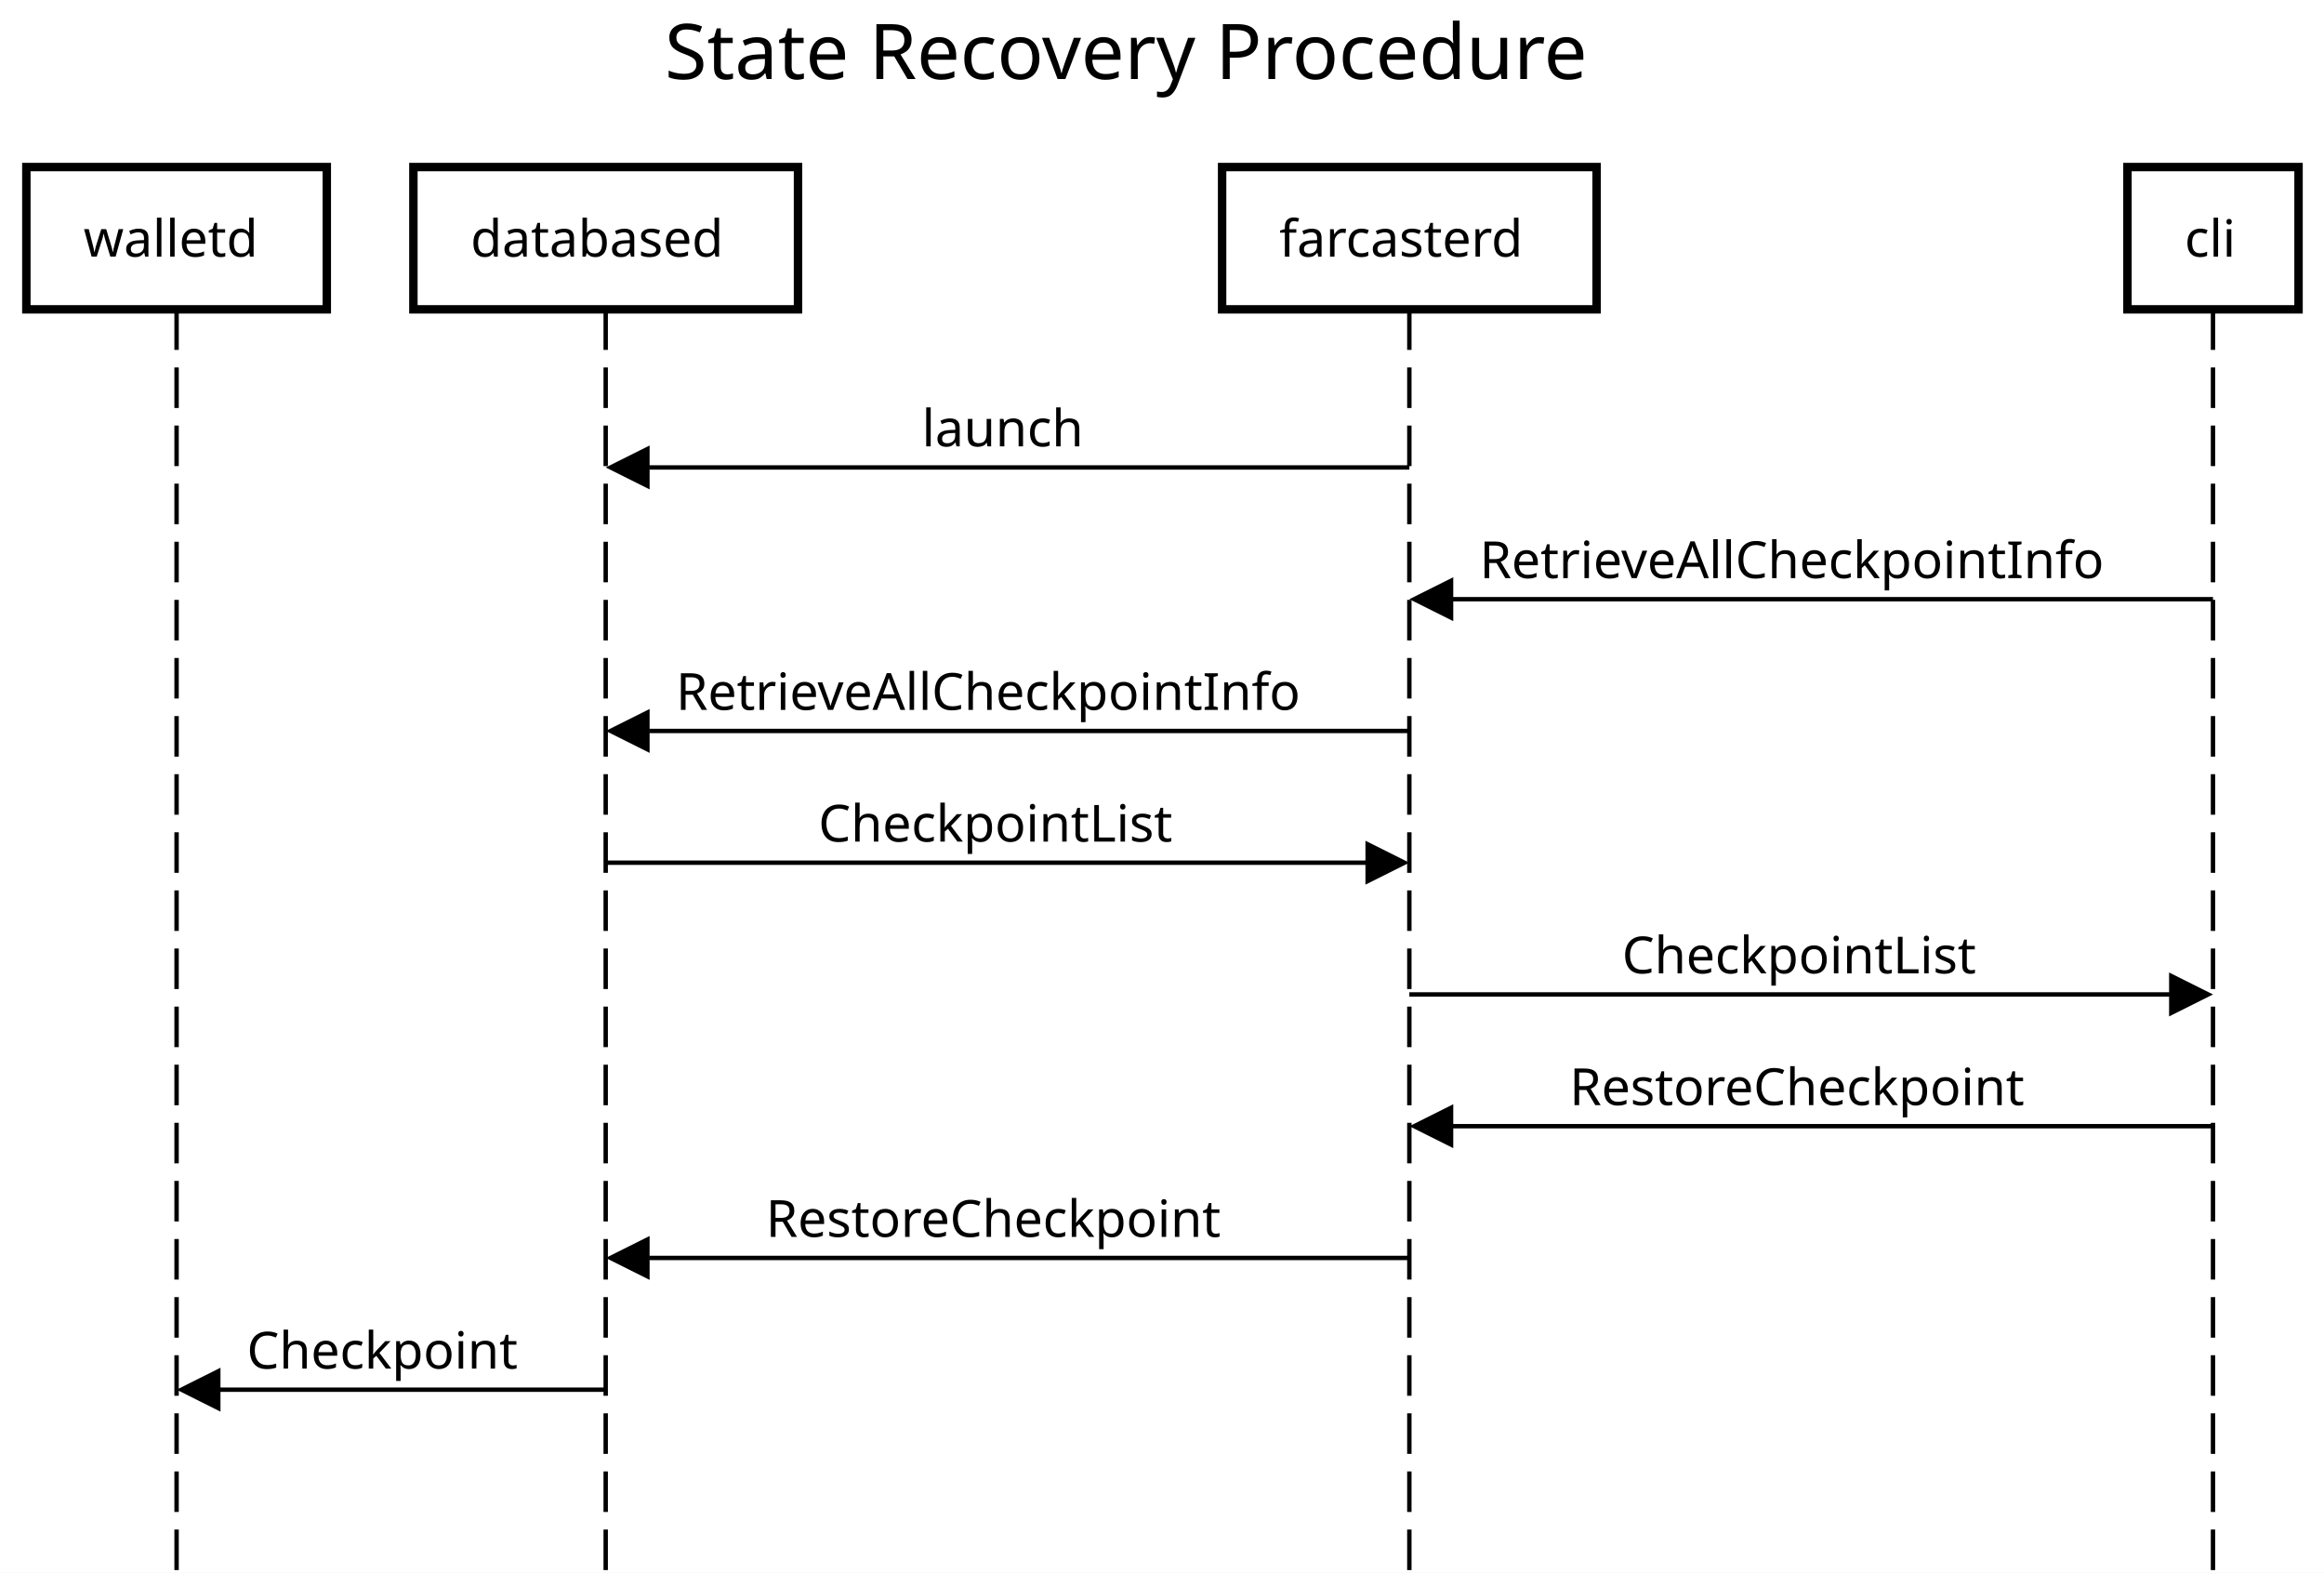
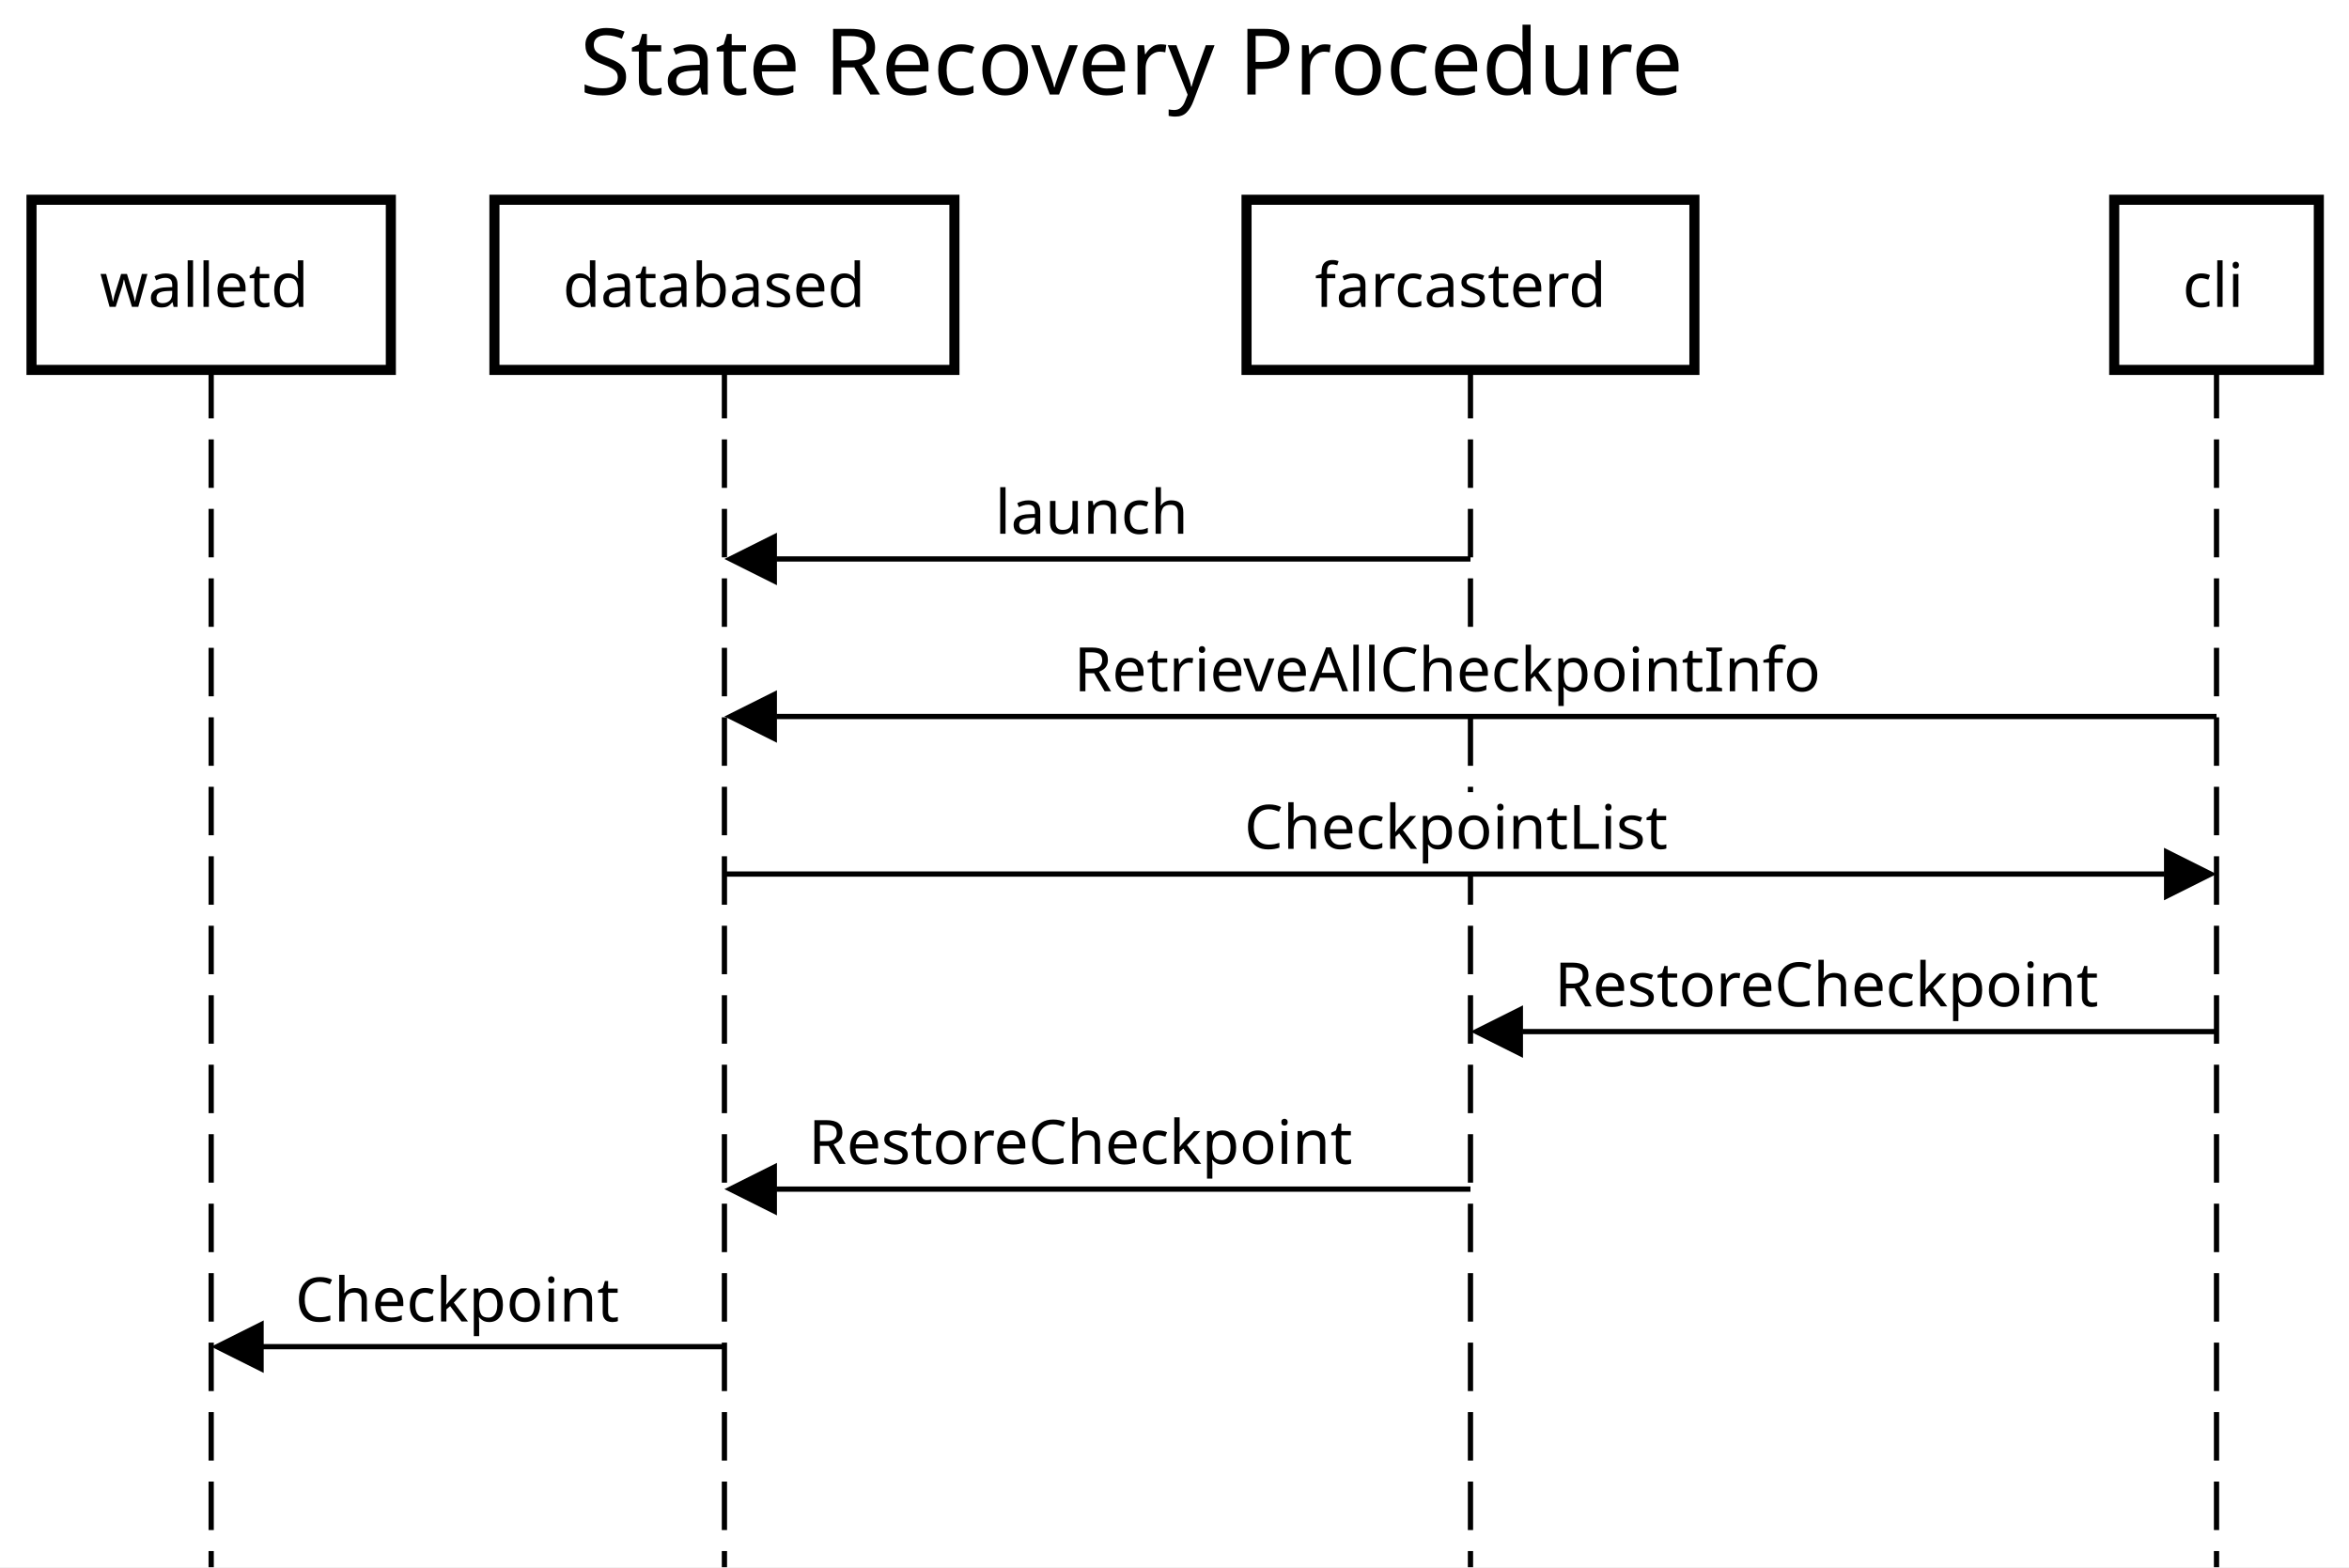
- <svg xmlns="http://www.w3.org/2000/svg" version="1.1" width="665" height="450">
+ <svg xmlns="http://www.w3.org/2000/svg" version="1.1" width="562" height="375">
  <defs />
  <g>
    <g />
    <g />
    <g />
    <g />
    <g />
    <g />
-     <g />
-     <g />
    <g>
-       <rect fill="white" stroke="none" x="0" y="0" width="665" height="450" />
+       <rect fill="white" stroke="none" x="0" y="0" width="562" height="375" />
    </g>
    <g>
-       <text fill="black" stroke="none" font-family="sans-serif" font-size="16.5pt" font-style="normal" font-weight="normal" text-decoration="normal" x="190.21" y="22.618" text-anchor="start" dominant-baseline="alphabetic" xml:space="preserve">State Recovery Procedure</text>
+       <text fill="black" stroke="none" font-family="sans-serif" font-size="16.5pt" font-style="normal" font-weight="normal" text-decoration="normal" x="138.743" y="22.618" text-anchor="start" dominant-baseline="alphabetic" xml:space="preserve">State Recovery Procedure</text>
    </g>
    <g />
    <g>
-       <path fill="none" stroke="black" paint-order="fill stroke markers" d=" M 50.525 88.512 L 50.525 450.399" stroke-miterlimit="10" stroke-width="1.257" stroke-dasharray="11.599,5.026" />
-       <path fill="none" stroke="black" paint-order="fill stroke markers" d=" M 173.318 88.512 L 173.318 450.399" stroke-miterlimit="10" stroke-width="1.257" stroke-dasharray="11.599,5.026" />
-       <path fill="none" stroke="black" paint-order="fill stroke markers" d=" M 403.277 88.512 L 403.277 450.399" stroke-miterlimit="10" stroke-width="1.257" stroke-dasharray="11.599,5.026" />
-       <path fill="none" stroke="black" paint-order="fill stroke markers" d=" M 633.237 88.512 L 633.237 450.399" stroke-miterlimit="10" stroke-width="1.257" stroke-dasharray="11.599,5.026" />
+       <path fill="none" stroke="black" paint-order="fill stroke markers" d=" M 50.525 88.512 L 50.525 375.006" stroke-miterlimit="10" stroke-width="1.257" stroke-dasharray="11.599,5.026" />
+       <path fill="none" stroke="black" paint-order="fill stroke markers" d=" M 173.318 88.512 L 173.318 375.006" stroke-miterlimit="10" stroke-width="1.257" stroke-dasharray="11.599,5.026" />
+       <path fill="none" stroke="black" paint-order="fill stroke markers" d=" M 351.811 88.512 L 351.811 375.006" stroke-miterlimit="10" stroke-width="1.257" stroke-dasharray="11.599,5.026" />
+       <path fill="none" stroke="black" paint-order="fill stroke markers" d=" M 530.304 88.512 L 530.304 375.006" stroke-miterlimit="10" stroke-width="1.257" stroke-dasharray="11.599,5.026" />
    </g>
    <g>
      <path fill="none" stroke="none" />
      <g>
        <path fill="white" stroke="black" paint-order="fill stroke markers" d=" M 7.539 47.799 L 93.51 47.799 L 93.51 88.512 L 7.539 88.512 L 7.539 47.799 Z" stroke-miterlimit="10" stroke-width="2.413" stroke-dasharray="" />
      </g>
      <g>
        <g />
        <text fill="black" stroke="none" font-family="sans-serif" font-size="11pt" font-style="normal" font-weight="normal" text-decoration="normal" x="23.9" y="73.433" text-anchor="start" dominant-baseline="alphabetic" xml:space="preserve">walletd</text>
      </g>
      <path fill="none" stroke="none" />
      <g>
        <path fill="white" stroke="black" paint-order="fill stroke markers" d=" M 118.291 47.799 L 228.345 47.799 L 228.345 88.512 L 118.291 88.512 L 118.291 47.799 Z" stroke-miterlimit="10" stroke-width="2.413" stroke-dasharray="" />
      </g>
      <g>
        <g />
        <text fill="black" stroke="none" font-family="sans-serif" font-size="11pt" font-style="normal" font-weight="normal" text-decoration="normal" x="134.651" y="73.433" text-anchor="start" dominant-baseline="alphabetic" xml:space="preserve">databased</text>
      </g>
      <path fill="none" stroke="none" />
      <g>
-         <path fill="white" stroke="black" paint-order="fill stroke markers" d=" M 349.7 47.799 L 456.854 47.799 L 456.854 88.512 L 349.7 88.512 L 349.7 47.799 Z" stroke-miterlimit="10" stroke-width="2.413" stroke-dasharray="" />
+         <path fill="white" stroke="black" paint-order="fill stroke markers" d=" M 298.234 47.799 L 405.388 47.799 L 405.388 88.512 L 298.234 88.512 L 298.234 47.799 Z" stroke-miterlimit="10" stroke-width="2.413" stroke-dasharray="" />
      </g>
      <g>
        <g />
-         <text fill="black" stroke="none" font-family="sans-serif" font-size="11pt" font-style="normal" font-weight="normal" text-decoration="normal" x="366.061" y="73.433" text-anchor="start" dominant-baseline="alphabetic" xml:space="preserve">farcasterd</text>
+         <text fill="black" stroke="none" font-family="sans-serif" font-size="11pt" font-style="normal" font-weight="normal" text-decoration="normal" x="314.594" y="73.433" text-anchor="start" dominant-baseline="alphabetic" xml:space="preserve">farcasterd</text>
      </g>
      <path fill="none" stroke="none" />
      <g>
-         <path fill="white" stroke="black" paint-order="fill stroke markers" d=" M 608.76 47.799 L 657.714 47.799 L 657.714 88.512 L 608.76 88.512 L 608.76 47.799 Z" stroke-miterlimit="10" stroke-width="2.413" stroke-dasharray="" />
+         <path fill="white" stroke="black" paint-order="fill stroke markers" d=" M 505.827 47.799 L 554.781 47.799 L 554.781 88.512 L 505.827 88.512 L 505.827 47.799 Z" stroke-miterlimit="10" stroke-width="2.413" stroke-dasharray="" />
      </g>
      <g>
        <g />
-         <text fill="black" stroke="none" font-family="sans-serif" font-size="11pt" font-style="normal" font-weight="normal" text-decoration="normal" x="625.121" y="73.433" text-anchor="start" dominant-baseline="alphabetic" xml:space="preserve">cli</text>
+         <text fill="black" stroke="none" font-family="sans-serif" font-size="11pt" font-style="normal" font-weight="normal" text-decoration="normal" x="522.187" y="73.433" text-anchor="start" dominant-baseline="alphabetic" xml:space="preserve">cli</text>
      </g>
    </g>
    <g>
      <g>
        <g>
-           <rect fill="white" stroke="none" x="261.519" y="114.145" width="53.557" height="19.602" />
+           <rect fill="white" stroke="none" x="235.786" y="114.145" width="53.557" height="19.602" />
        </g>
-         <text fill="black" stroke="none" font-family="sans-serif" font-size="11pt" font-style="normal" font-weight="normal" text-decoration="normal" x="263.781" y="127.716" text-anchor="start" dominant-baseline="alphabetic" xml:space="preserve">launch</text>
+         <text fill="black" stroke="none" font-family="sans-serif" font-size="11pt" font-style="normal" font-weight="normal" text-decoration="normal" x="238.048" y="127.716" text-anchor="start" dominant-baseline="alphabetic" xml:space="preserve">launch</text>
      </g>
      <g>
-         <path fill="none" stroke="black" paint-order="fill stroke markers" d=" M 403.277 133.748 L 185.732 133.748" stroke-miterlimit="10" stroke-width="1.257" stroke-dasharray="" />
+         <path fill="none" stroke="black" paint-order="fill stroke markers" d=" M 351.811 133.748 L 185.732 133.748" stroke-miterlimit="10" stroke-width="1.257" stroke-dasharray="" />
        <g transform="translate(173.3177,133.7476) translate(-173.3177,-133.7476)">
          <path fill="black" stroke="none" paint-order="stroke fill markers" d=" M 185.883 127.465 L 173.318 133.748 L 185.883 140.03 Z" />
        </g>
      </g>
      <g>
        <g>
-           <rect fill="white" stroke="none" x="421.121" y="151.842" width="194.274" height="19.602" />
+           <rect fill="white" stroke="none" x="254.674" y="151.842" width="194.274" height="19.602" />
        </g>
-         <text fill="black" stroke="none" font-family="sans-serif" font-size="11pt" font-style="normal" font-weight="normal" text-decoration="normal" x="423.382" y="165.413" text-anchor="start" dominant-baseline="alphabetic" xml:space="preserve">RetrieveAllCheckpointInfo</text>
+         <text fill="black" stroke="none" font-family="sans-serif" font-size="11pt" font-style="normal" font-weight="normal" text-decoration="normal" x="256.936" y="165.413" text-anchor="start" dominant-baseline="alphabetic" xml:space="preserve">RetrieveAllCheckpointInfo</text>
      </g>
      <g>
-         <path fill="none" stroke="black" paint-order="fill stroke markers" d=" M 633.237 171.444 L 415.692 171.444" stroke-miterlimit="10" stroke-width="1.257" stroke-dasharray="" />
-         <g transform="translate(403.2775,171.4442) translate(-403.2775,-171.4442)">
-           <path fill="black" stroke="none" paint-order="stroke fill markers" d=" M 415.843 165.161 L 403.277 171.444 L 415.843 177.727 Z" />
+         <path fill="none" stroke="black" paint-order="fill stroke markers" d=" M 530.304 171.444 L 185.732 171.444" stroke-miterlimit="10" stroke-width="1.257" stroke-dasharray="" />
+         <g transform="translate(173.3177,171.4442) translate(-173.3177,-171.4442)">
+           <path fill="black" stroke="none" paint-order="stroke fill markers" d=" M 185.883 165.161 L 173.318 171.444 L 185.883 177.727 Z" />
        </g>
      </g>
      <g>
        <g>
-           <rect fill="white" stroke="none" x="191.161" y="189.539" width="194.274" height="19.602" />
+           <rect fill="white" stroke="none" x="295.432" y="189.539" width="112.757" height="19.602" />
        </g>
-         <text fill="black" stroke="none" font-family="sans-serif" font-size="11pt" font-style="normal" font-weight="normal" text-decoration="normal" x="193.423" y="203.109" text-anchor="start" dominant-baseline="alphabetic" xml:space="preserve">RetrieveAllCheckpointInfo</text>
+         <text fill="black" stroke="none" font-family="sans-serif" font-size="11pt" font-style="normal" font-weight="normal" text-decoration="normal" x="297.694" y="203.109" text-anchor="start" dominant-baseline="alphabetic" xml:space="preserve">CheckpointList</text>
      </g>
      <g>
-         <path fill="none" stroke="black" paint-order="fill stroke markers" d=" M 403.277 209.141 L 185.732 209.141" stroke-miterlimit="10" stroke-width="1.257" stroke-dasharray="" />
-         <g transform="translate(173.3177,209.1409) translate(-173.3177,-209.1409)">
-           <path fill="black" stroke="none" paint-order="stroke fill markers" d=" M 185.883 202.858 L 173.318 209.141 L 185.883 215.424 Z" />
+         <path fill="none" stroke="black" paint-order="fill stroke markers" d=" M 173.318 209.141 L 517.889 209.141" stroke-miterlimit="10" stroke-width="1.257" stroke-dasharray="" />
+         <g transform="translate(530.3039,209.1409) translate(-530.3039,-209.1409)">
+           <path fill="black" stroke="none" paint-order="stroke fill markers" d=" M 517.738 202.858 L 530.304 209.141 L 517.738 215.424 Z" />
        </g>
      </g>
      <g>
        <g>
-           <rect fill="white" stroke="none" x="231.919" y="227.235" width="112.757" height="19.602" />
+           <rect fill="white" stroke="none" x="369.654" y="227.235" width="142.807" height="19.602" />
        </g>
-         <text fill="black" stroke="none" font-family="sans-serif" font-size="11pt" font-style="normal" font-weight="normal" text-decoration="normal" x="234.181" y="240.806" text-anchor="start" dominant-baseline="alphabetic" xml:space="preserve">CheckpointList</text>
+         <text fill="black" stroke="none" font-family="sans-serif" font-size="11pt" font-style="normal" font-weight="normal" text-decoration="normal" x="371.916" y="240.806" text-anchor="start" dominant-baseline="alphabetic" xml:space="preserve">RestoreCheckpoint</text>
      </g>
      <g>
-         <path fill="none" stroke="black" paint-order="fill stroke markers" d=" M 173.318 246.837 L 390.863 246.837" stroke-miterlimit="10" stroke-width="1.257" stroke-dasharray="" />
-         <g transform="translate(403.2775,246.8375) translate(-403.2775,-246.8375)">
-           <path fill="black" stroke="none" paint-order="stroke fill markers" d=" M 390.712 240.555 L 403.277 246.837 L 390.712 253.12 Z" />
+         <path fill="none" stroke="black" paint-order="fill stroke markers" d=" M 530.304 246.837 L 364.226 246.837" stroke-miterlimit="10" stroke-width="1.257" stroke-dasharray="" />
+         <g transform="translate(351.8108,246.8375) translate(-351.8108,-246.8375)">
+           <path fill="black" stroke="none" paint-order="stroke fill markers" d=" M 364.376 240.555 L 351.811 246.837 L 364.376 253.12 Z" />
        </g>
      </g>
      <g>
        <g>
-           <rect fill="white" stroke="none" x="461.879" y="264.932" width="112.757" height="19.602" />
+           <rect fill="white" stroke="none" x="191.161" y="264.932" width="142.807" height="19.602" />
        </g>
-         <text fill="black" stroke="none" font-family="sans-serif" font-size="11pt" font-style="normal" font-weight="normal" text-decoration="normal" x="464.141" y="278.503" text-anchor="start" dominant-baseline="alphabetic" xml:space="preserve">CheckpointList</text>
+         <text fill="black" stroke="none" font-family="sans-serif" font-size="11pt" font-style="normal" font-weight="normal" text-decoration="normal" x="193.423" y="278.503" text-anchor="start" dominant-baseline="alphabetic" xml:space="preserve">RestoreCheckpoint</text>
      </g>
      <g>
-         <path fill="none" stroke="black" paint-order="fill stroke markers" d=" M 403.277 284.534 L 620.822 284.534" stroke-miterlimit="10" stroke-width="1.257" stroke-dasharray="" />
-         <g transform="translate(633.2372,284.5341) translate(-633.2372,-284.5341)">
-           <path fill="black" stroke="none" paint-order="stroke fill markers" d=" M 620.672 278.251 L 633.237 284.534 L 620.672 290.817 Z" />
+         <path fill="none" stroke="black" paint-order="fill stroke markers" d=" M 351.811 284.534 L 185.732 284.534" stroke-miterlimit="10" stroke-width="1.257" stroke-dasharray="" />
+         <g transform="translate(173.3177,284.5341) translate(-173.3177,-284.5341)">
+           <path fill="black" stroke="none" paint-order="stroke fill markers" d=" M 185.883 278.251 L 173.318 284.534 L 185.883 290.817 Z" />
        </g>
      </g>
      <g>
        <g>
-           <rect fill="white" stroke="none" x="446.854" y="302.628" width="142.807" height="19.602" />
+           <rect fill="white" stroke="none" x="68.368" y="302.628" width="87.107" height="19.602" />
        </g>
-         <text fill="black" stroke="none" font-family="sans-serif" font-size="11pt" font-style="normal" font-weight="normal" text-decoration="normal" x="449.116" y="316.199" text-anchor="start" dominant-baseline="alphabetic" xml:space="preserve">RestoreCheckpoint</text>
+         <text fill="black" stroke="none" font-family="sans-serif" font-size="11pt" font-style="normal" font-weight="normal" text-decoration="normal" x="70.63" y="316.199" text-anchor="start" dominant-baseline="alphabetic" xml:space="preserve">Checkpoint</text>
      </g>
      <g>
-         <path fill="none" stroke="black" paint-order="fill stroke markers" d=" M 633.237 322.231 L 415.692 322.231" stroke-miterlimit="10" stroke-width="1.257" stroke-dasharray="" />
-         <g transform="translate(403.2775,322.2307) translate(-403.2775,-322.2307)">
-           <path fill="black" stroke="none" paint-order="stroke fill markers" d=" M 415.843 315.948 L 403.277 322.231 L 415.843 328.514 Z" />
-         </g>
-       </g>
-       <g>
-         <g>
-           <rect fill="white" stroke="none" x="216.894" y="340.325" width="142.807" height="19.602" />
-         </g>
-         <text fill="black" stroke="none" font-family="sans-serif" font-size="11pt" font-style="normal" font-weight="normal" text-decoration="normal" x="219.156" y="353.896" text-anchor="start" dominant-baseline="alphabetic" xml:space="preserve">RestoreCheckpoint</text>
-       </g>
-       <g>
-         <path fill="none" stroke="black" paint-order="fill stroke markers" d=" M 403.277 359.927 L 185.732 359.927" stroke-miterlimit="10" stroke-width="1.257" stroke-dasharray="" />
-         <g transform="translate(173.3177,359.9274) translate(-173.3177,-359.9274)">
-           <path fill="black" stroke="none" paint-order="stroke fill markers" d=" M 185.883 353.645 L 173.318 359.927 L 185.883 366.21 Z" />
-         </g>
-       </g>
-       <g>
-         <g>
-           <rect fill="white" stroke="none" x="68.368" y="378.022" width="87.107" height="19.602" />
-         </g>
-         <text fill="black" stroke="none" font-family="sans-serif" font-size="11pt" font-style="normal" font-weight="normal" text-decoration="normal" x="70.63" y="391.593" text-anchor="start" dominant-baseline="alphabetic" xml:space="preserve">Checkpoint</text>
-       </g>
-       <g>
-         <path fill="none" stroke="black" paint-order="fill stroke markers" d=" M 173.318 397.624 L 62.939 397.624" stroke-miterlimit="10" stroke-width="1.257" stroke-dasharray="" />
-         <g transform="translate(50.52466,397.624) translate(-50.52466,-397.624)">
-           <path fill="black" stroke="none" paint-order="stroke fill markers" d=" M 63.09 391.341 L 50.525 397.624 L 63.09 403.907 Z" />
+         <path fill="none" stroke="black" paint-order="fill stroke markers" d=" M 173.318 322.231 L 62.939 322.231" stroke-miterlimit="10" stroke-width="1.257" stroke-dasharray="" />
+         <g transform="translate(50.52466,322.2307) translate(-50.52466,-322.2307)">
+           <path fill="black" stroke="none" paint-order="stroke fill markers" d=" M 63.09 315.948 L 50.525 322.231 L 63.09 328.514 Z" />
        </g>
      </g>
    </g>
    <g />
    <g />
    <g />
    <g />
  </g>
</svg>
